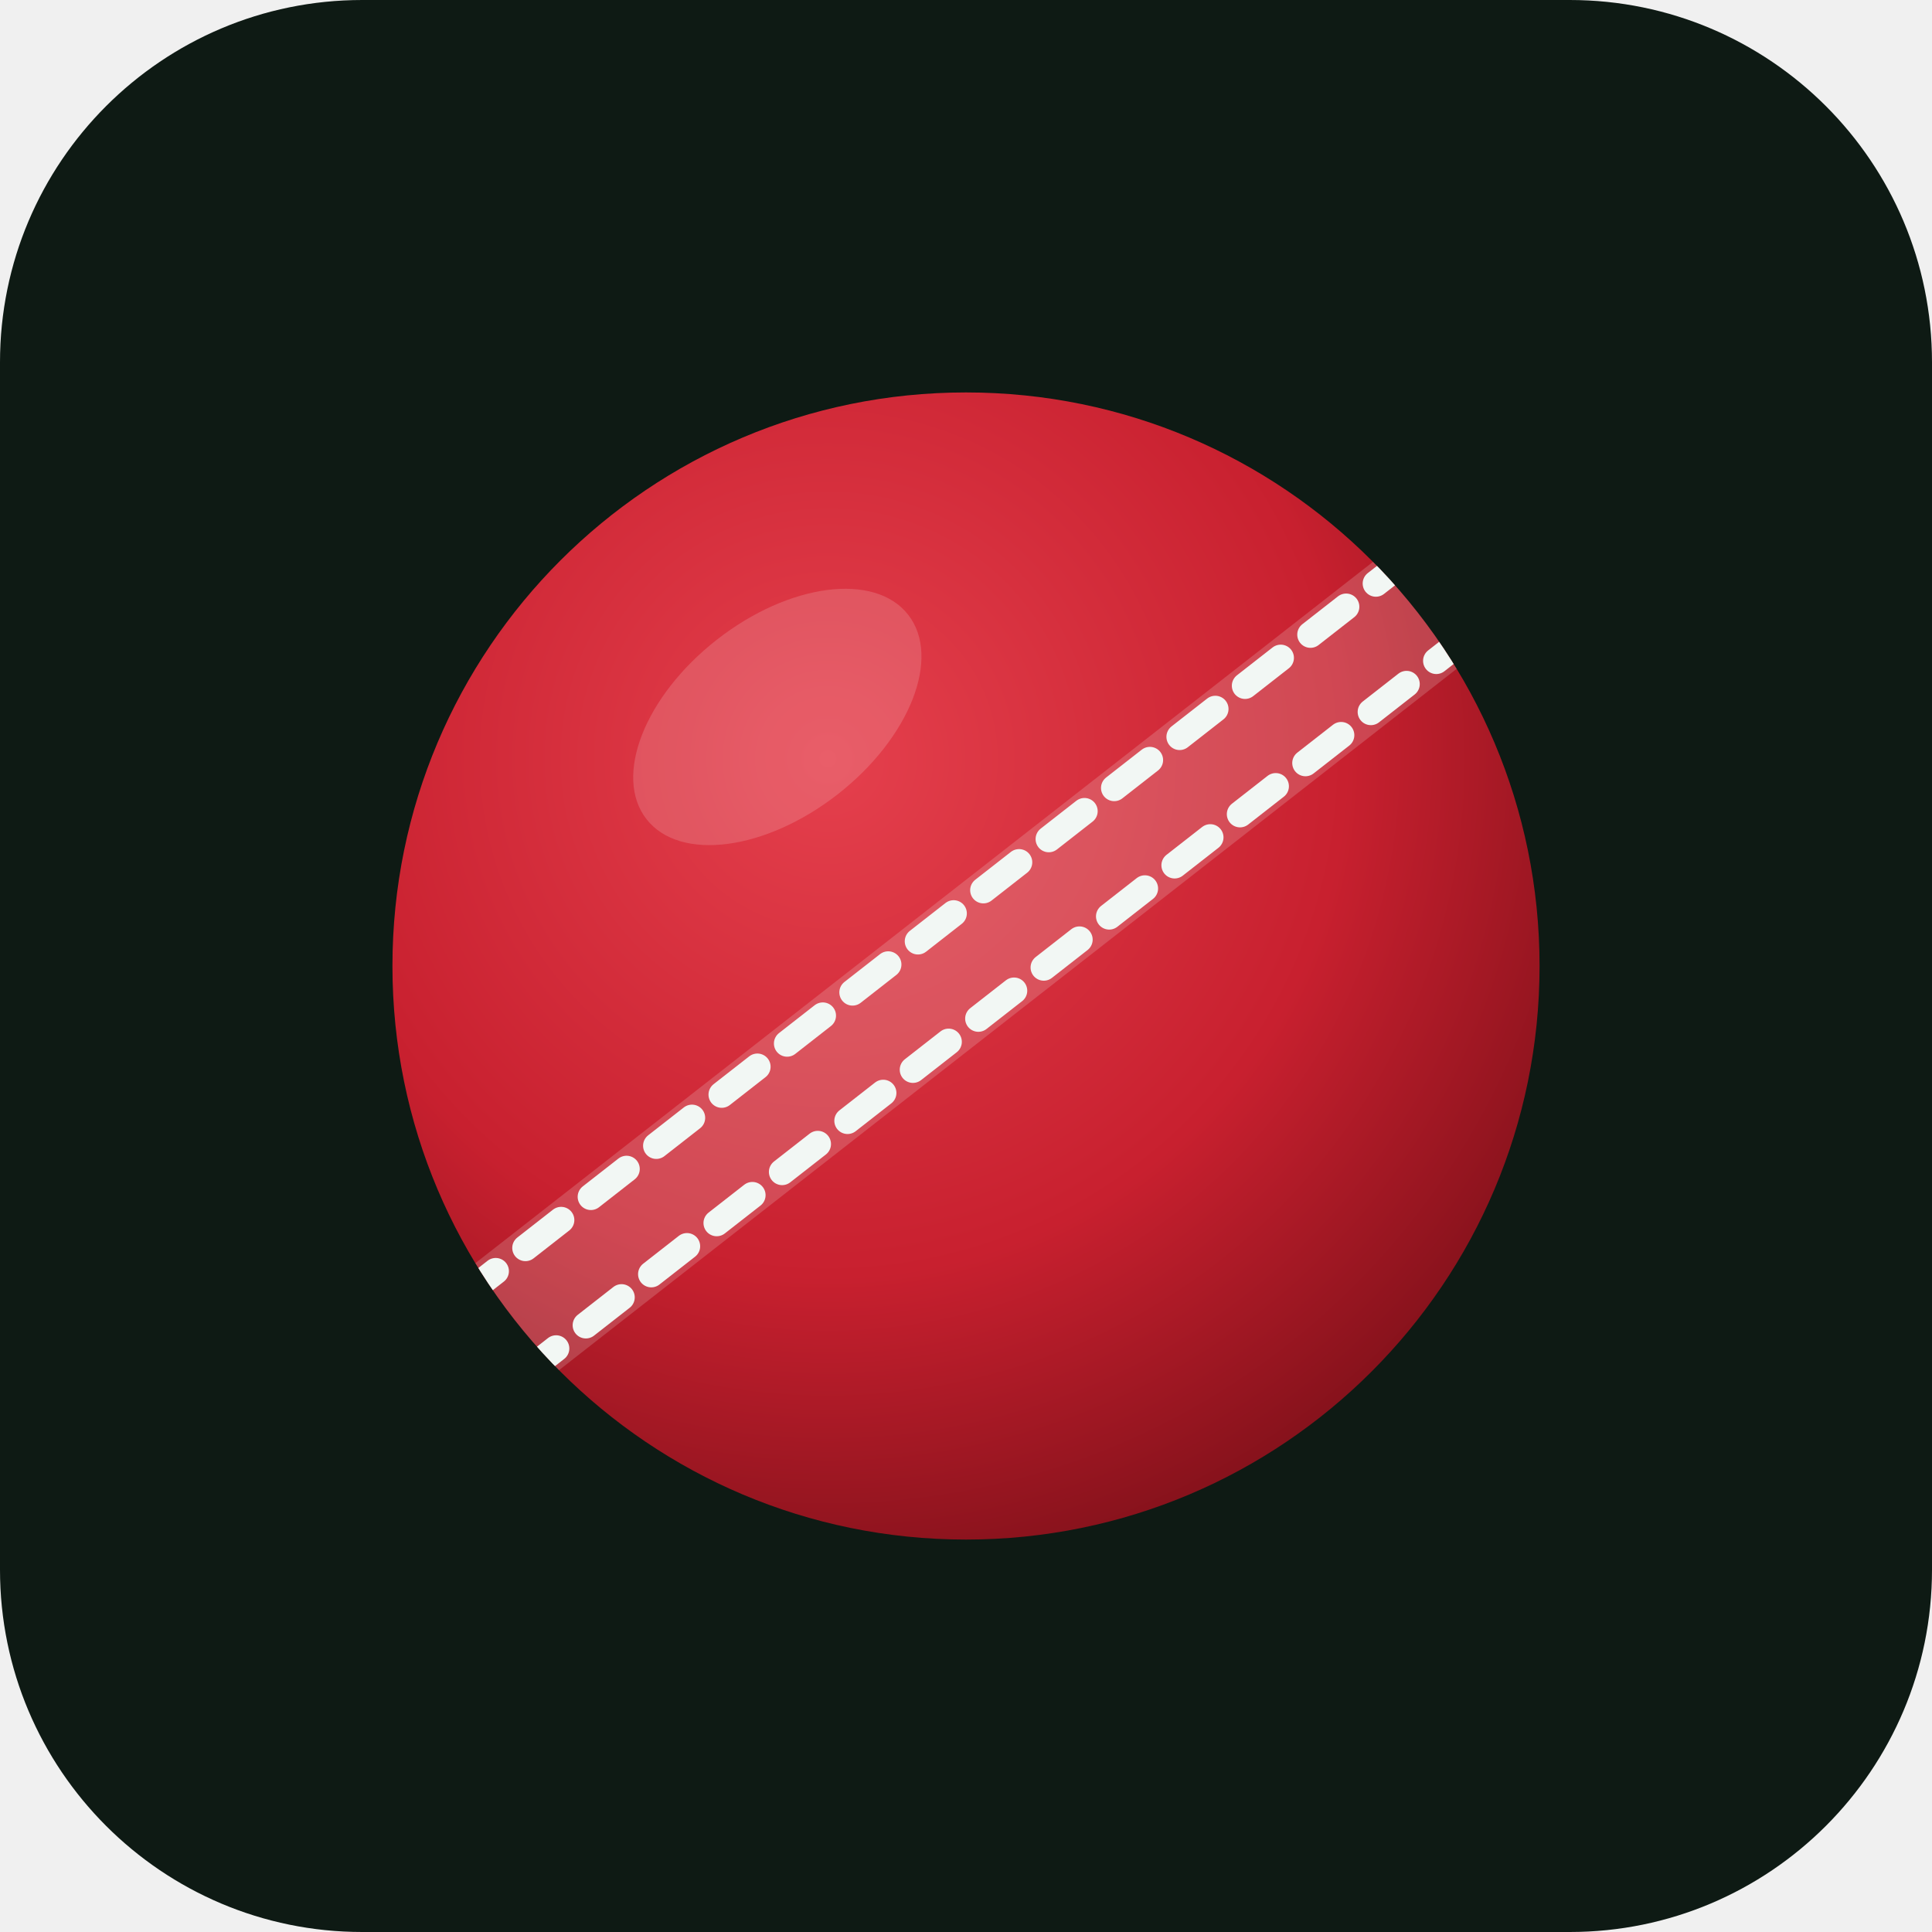
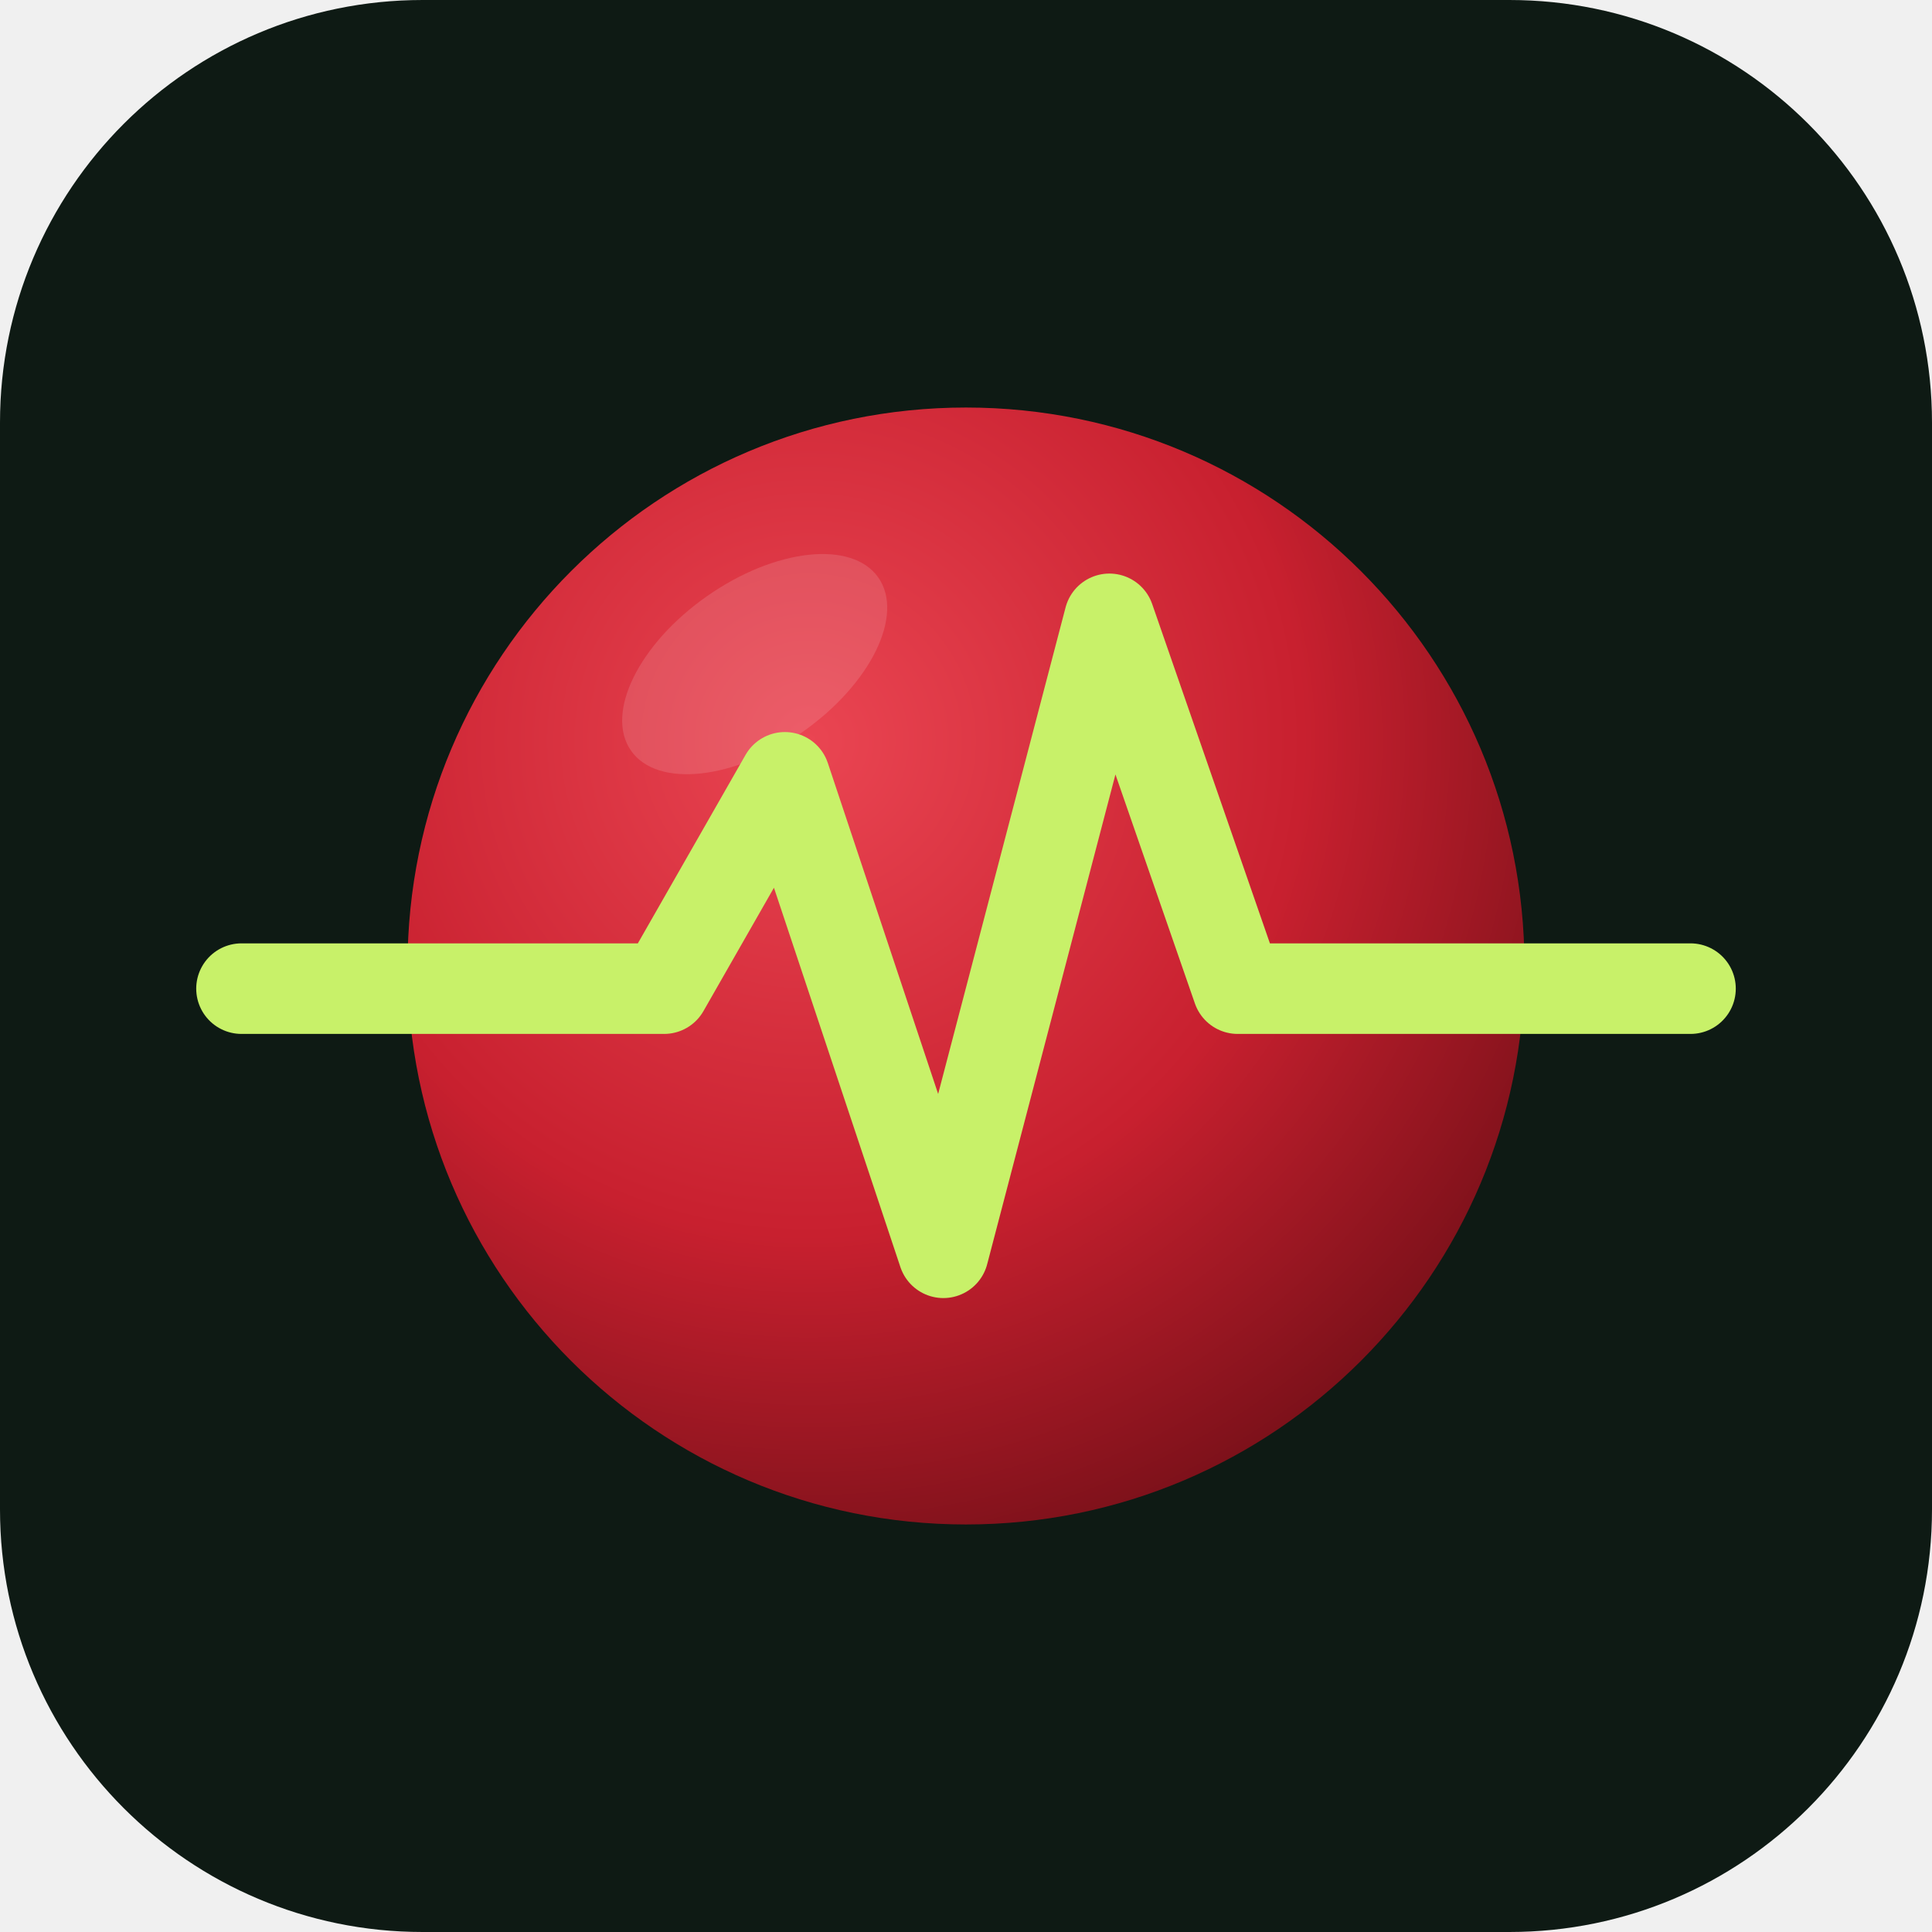
<svg xmlns="http://www.w3.org/2000/svg" viewBox="0 0 512 512">
  <defs>
-     <radialGradient id="b" cx="0.38" cy="0.32" r="0.75">
-       <stop offset="0" stop-color="#E5404D" />
-       <stop offset="0.6" stop-color="#C8202F" />
-       <stop offset="1" stop-color="#7E1019" />
+     <radialGradient id="b" cx="0.36" cy="0.3" r="0.8">
+       <stop offset="0" stop-color="#EA4552" />
+       <stop offset="0.55" stop-color="#C8202F" />
+       <stop offset="1" stop-color="#6E0E16" />
    </radialGradient>
-     <clipPath id="c">
-       <circle cx="256" cy="256" r="152" />
-     </clipPath>
  </defs>
-   <rect width="512" height="512" rx="96" fill="#0E1A14" />
-   <circle cx="256" cy="256" r="152" fill="url(#b)" />
-   <g clip-path="url(#c)" transform="rotate(-38 256 256)">
-     <rect x="96" y="238" width="320" height="36" fill="#F2F7F4" opacity="0.18" />
-     <path d="M96 243H416M96 269H416" stroke="#F2F7F4" stroke-width="7" stroke-dasharray="12 10" stroke-linecap="round" />
+   <rect width="512" height="512" rx="112" fill="#0E1A14" />
+   <g transform="translate(256 256) scale(1) translate(-256 -256)">
+     <circle cx="256" cy="256" r="148" fill="url(#b)" />
+     <ellipse cx="200" cy="176" rx="40" ry="22" fill="#fff" opacity="0.13" transform="rotate(-35 200 176)" />
+     <path d="M64 262H176L208 206L250 332L294 164L328 262H448" fill="none" stroke="#C8F169" stroke-width="24" stroke-linecap="round" stroke-linejoin="round" />
  </g>
-   <ellipse cx="206" cy="190" rx="44" ry="26" fill="#FFFFFF" opacity="0.16" transform="rotate(-38 206 190)" />
</svg>
